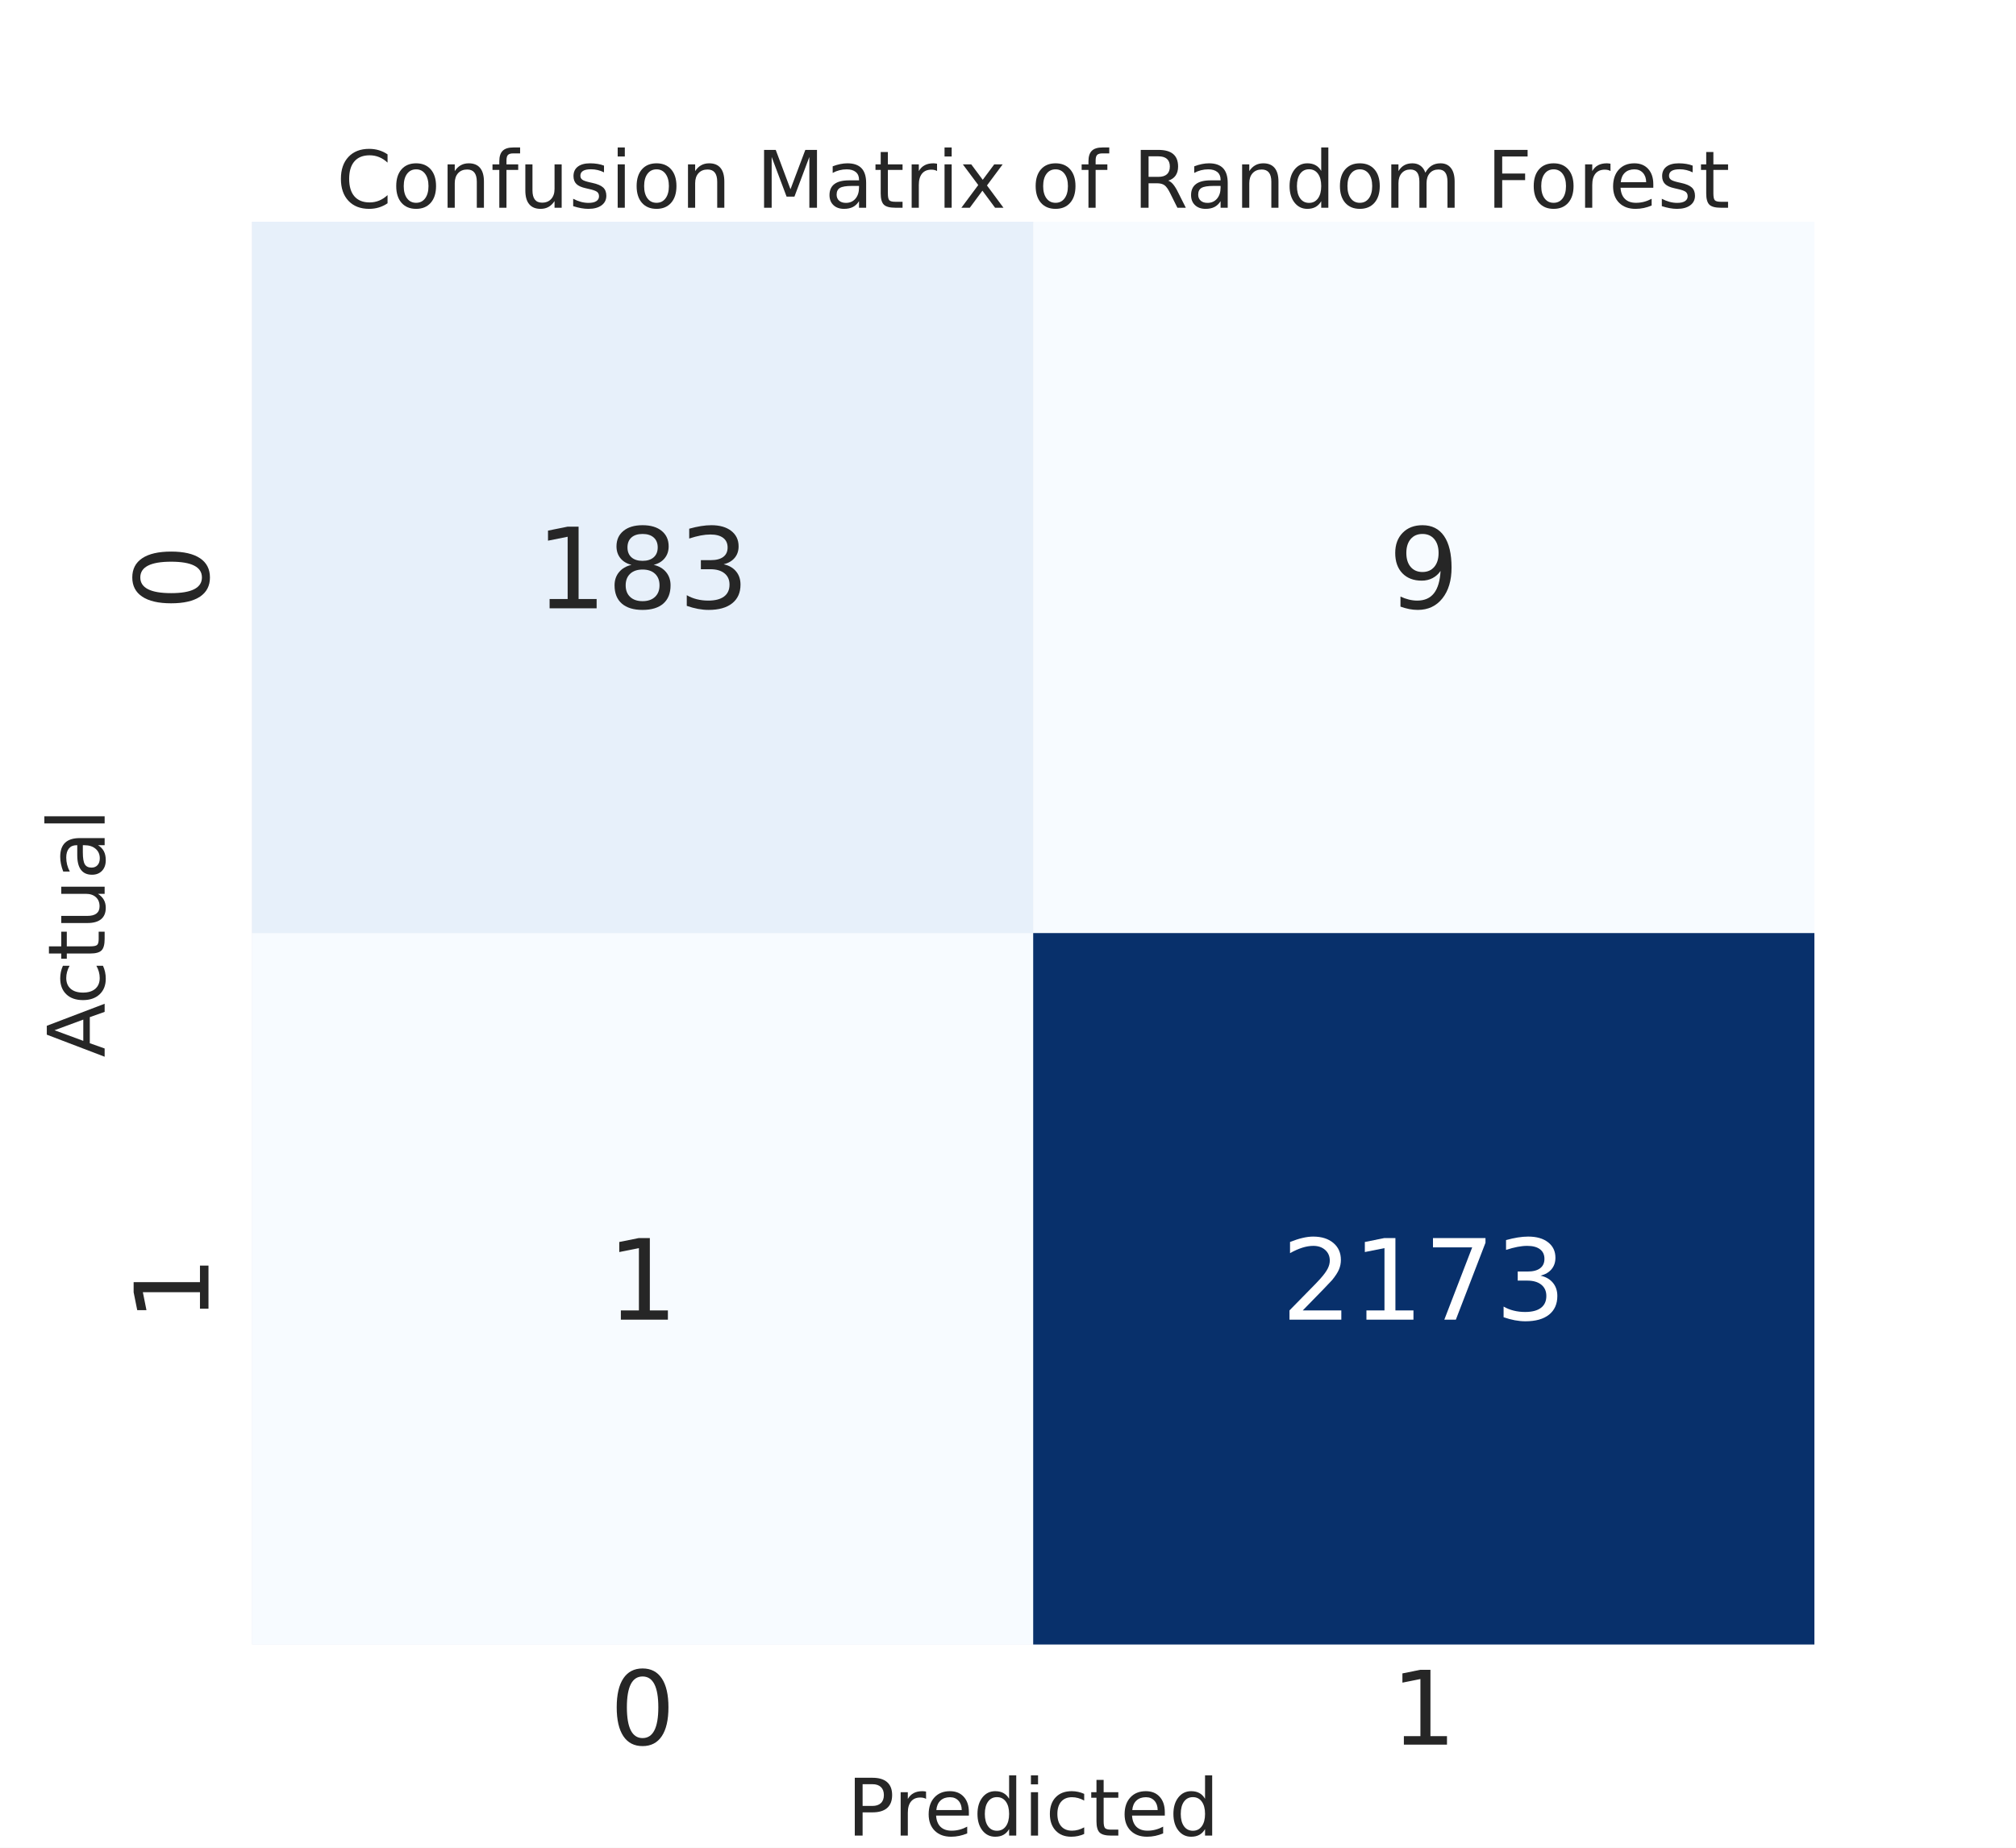
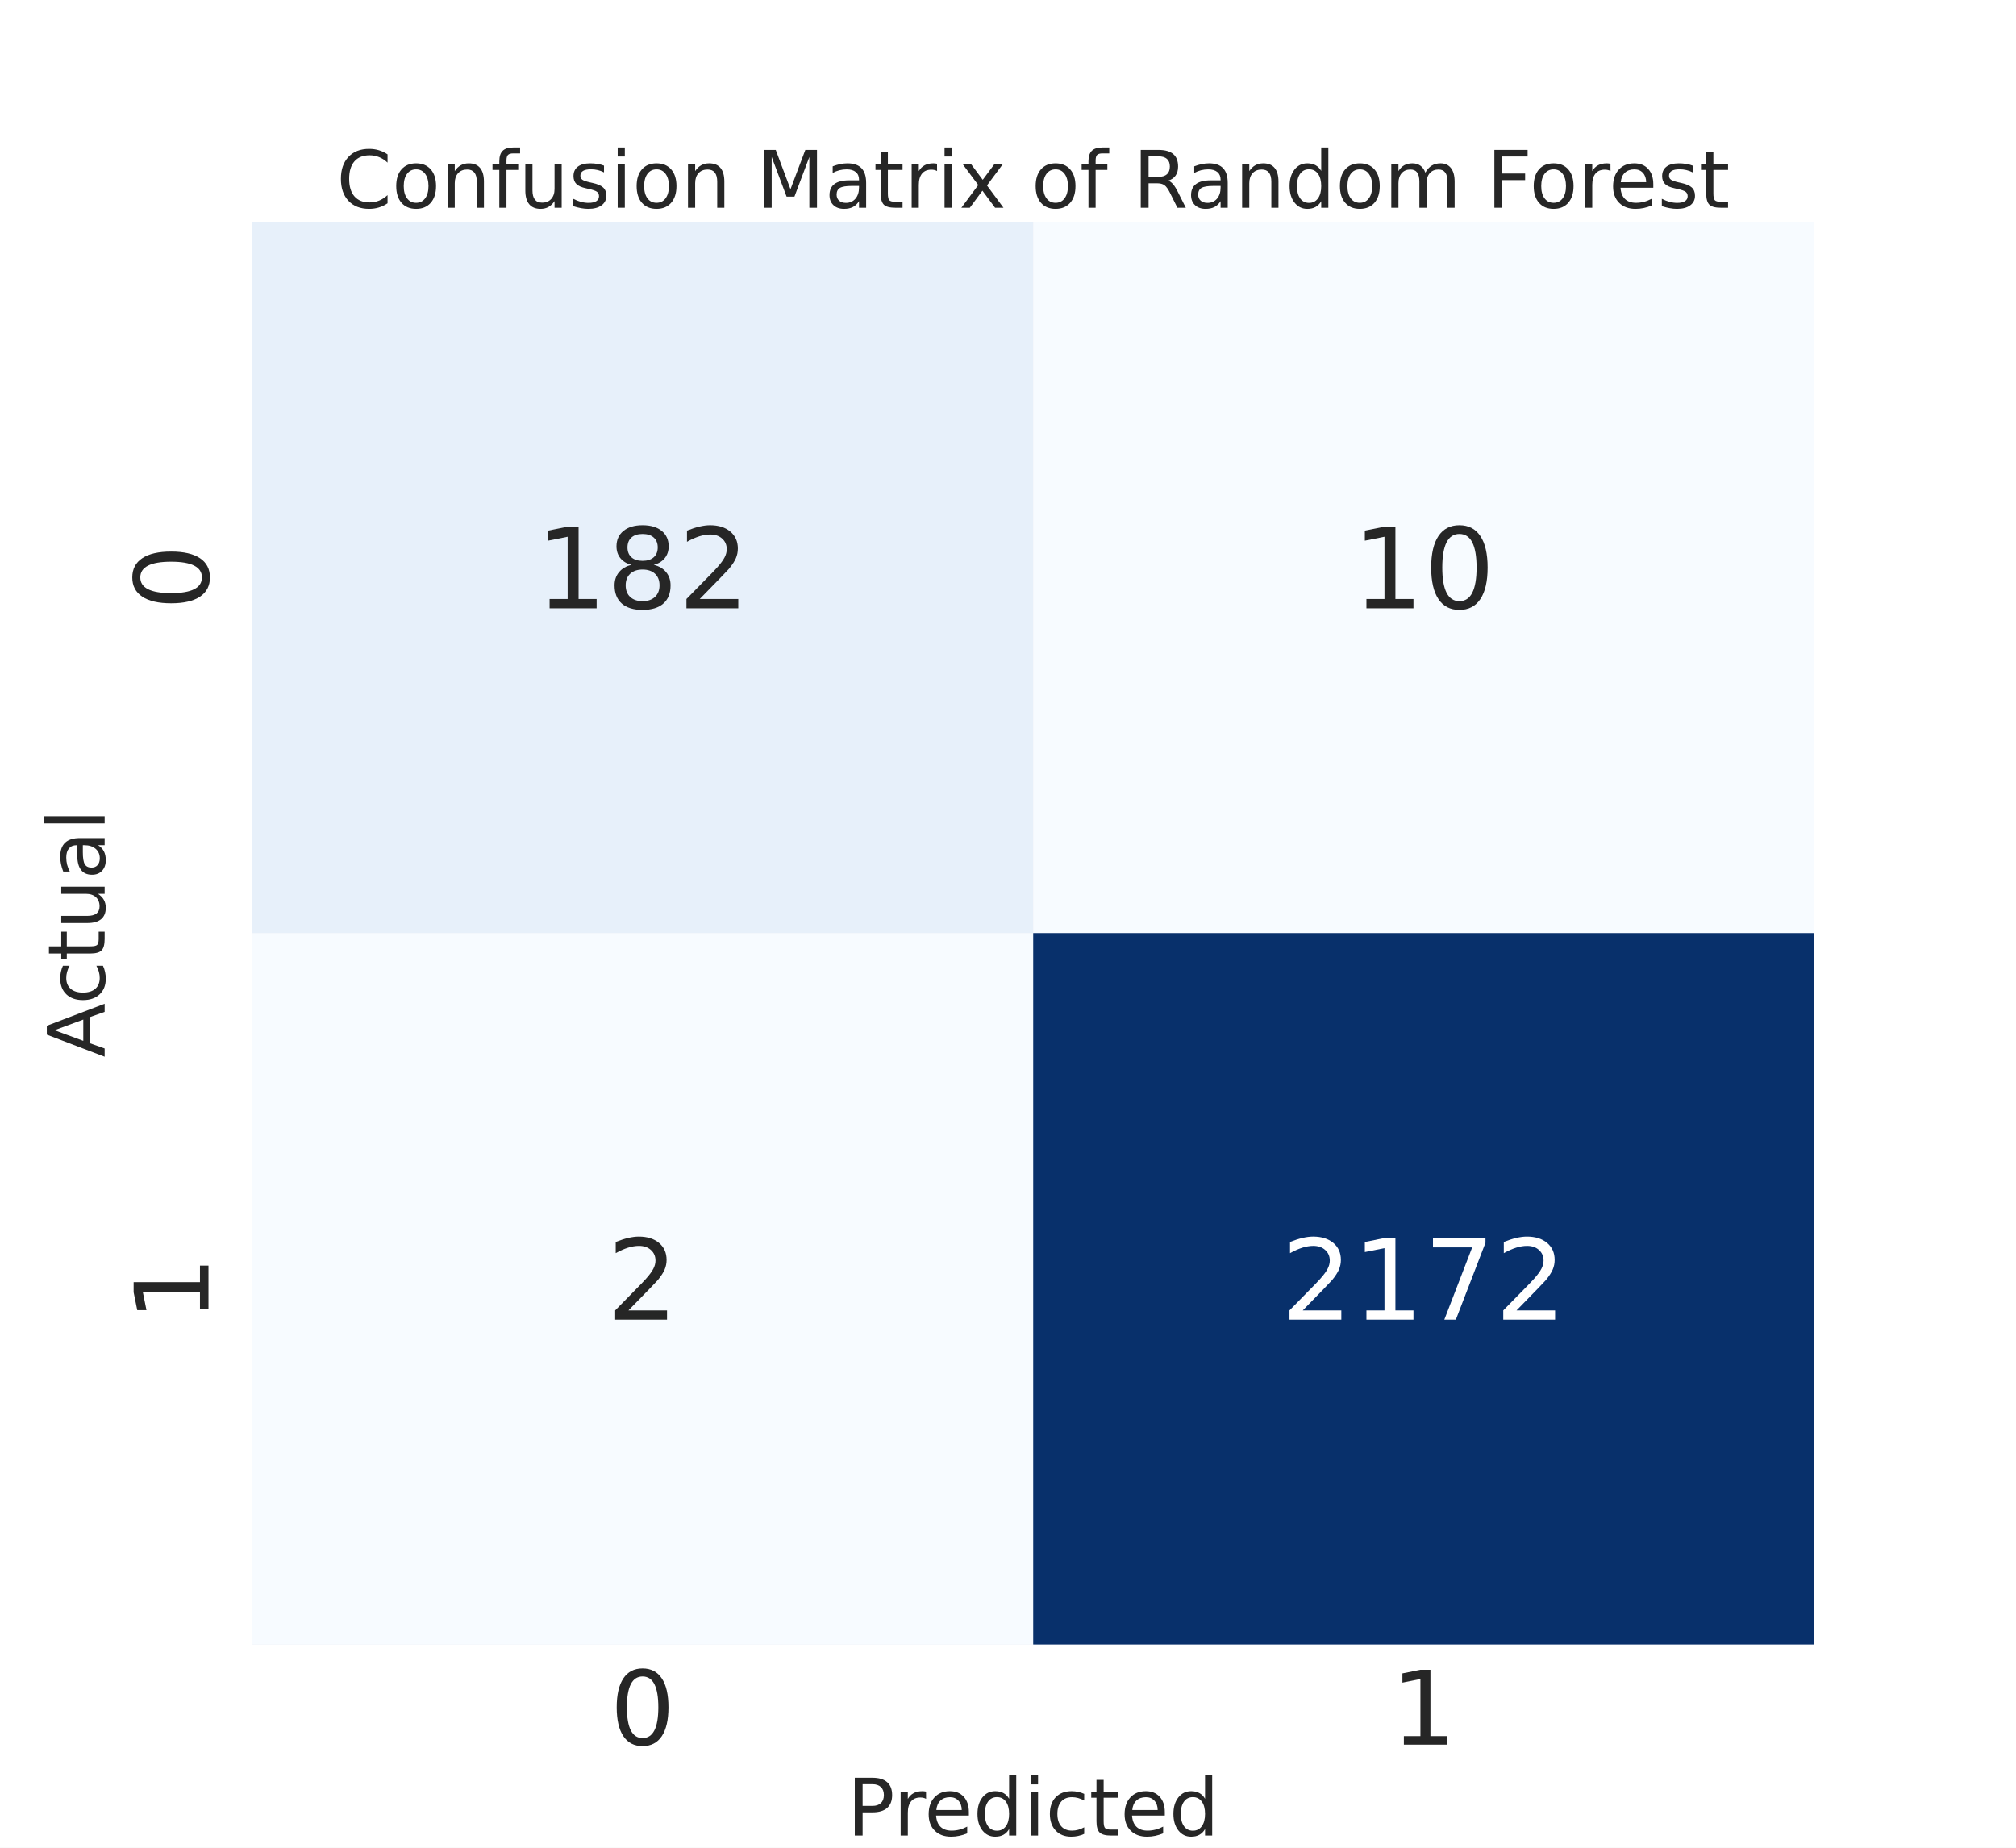
<svg xmlns="http://www.w3.org/2000/svg" xmlns:xlink="http://www.w3.org/1999/xlink" width="864pt" height="792pt" viewBox="0 0 864 792" version="1.1">
  <defs>
    <style type="text/css">*{stroke-linejoin: round; stroke-linecap: butt}</style>
  </defs>
  <g id="figure_1">
    <g id="patch_1">
      <path d="M 0 792  L 864 792  L 864 0  L 0 0  z " style="fill: #ffffff" />
    </g>
    <g id="axes_1">
      <g id="patch_2">
        <path d="M 108 704.88  L 777.6 704.88  L 777.6 95.04  L 108 95.04  z " style="fill: #eaeaf2" />
      </g>
      <g id="matplotlib.axis_1">
        <g id="xtick_1">
          <g id="text_1">
            <g style="fill: #262626" transform="translate(261.4025 747.8131) scale(0.44 -0.44)">
              <defs>
                <path id="DejaVuSans-30" d="M 2034 4250  Q 1547 4250 1301 3770  Q 1056 3291 1056 2328  Q 1056 1369 1301 889  Q 1547 409 2034 409  Q 2525 409 2770 889  Q 3016 1369 3016 2328  Q 3016 3291 2770 3770  Q 2525 4250 2034 4250  z M 2034 4750  Q 2819 4750 3233 4129  Q 3647 3509 3647 2328  Q 3647 1150 3233 529  Q 2819 -91 2034 -91  Q 1250 -91 836 529  Q 422 1150 422 2328  Q 422 3509 836 4129  Q 1250 4750 2034 4750  z " transform="scale(0.015625)" />
              </defs>
              <use xlink:href="#DejaVuSans-30" />
            </g>
          </g>
        </g>
        <g id="xtick_2">
          <g id="text_2">
            <g style="fill: #262626" transform="translate(596.2025 747.8131) scale(0.44 -0.44)">
              <defs>
                <path id="DejaVuSans-31" d="M 794 531  L 1825 531  L 1825 4091  L 703 3866  L 703 4441  L 1819 4666  L 2450 4666  L 2450 531  L 3481 531  L 3481 0  L 794 0  L 794 531  z " transform="scale(0.015625)" />
              </defs>
              <use xlink:href="#DejaVuSans-31" />
            </g>
          </g>
        </g>
        <g id="text_3">
          <g style="fill: #262626" transform="translate(363.0009 786.7984) scale(0.34 -0.34)">
            <defs>
              <path id="DejaVuSans-50" d="M 1259 4147  L 1259 2394  L 2053 2394  Q 2494 2394 2734 2622  Q 2975 2850 2975 3272  Q 2975 3691 2734 3919  Q 2494 4147 2053 4147  L 1259 4147  z M 628 4666  L 2053 4666  Q 2838 4666 3239 4311  Q 3641 3956 3641 3272  Q 3641 2581 3239 2228  Q 2838 1875 2053 1875  L 1259 1875  L 1259 0  L 628 0  L 628 4666  z " transform="scale(0.015625)" />
              <path id="DejaVuSans-72" d="M 2631 2963  Q 2534 3019 2420 3045  Q 2306 3072 2169 3072  Q 1681 3072 1420 2755  Q 1159 2438 1159 1844  L 1159 0  L 581 0  L 581 3500  L 1159 3500  L 1159 2956  Q 1341 3275 1631 3429  Q 1922 3584 2338 3584  Q 2397 3584 2469 3576  Q 2541 3569 2628 3553  L 2631 2963  z " transform="scale(0.015625)" />
              <path id="DejaVuSans-65" d="M 3597 1894  L 3597 1613  L 953 1613  Q 991 1019 1311 708  Q 1631 397 2203 397  Q 2534 397 2845 478  Q 3156 559 3463 722  L 3463 178  Q 3153 47 2828 -22  Q 2503 -91 2169 -91  Q 1331 -91 842 396  Q 353 884 353 1716  Q 353 2575 817 3079  Q 1281 3584 2069 3584  Q 2775 3584 3186 3129  Q 3597 2675 3597 1894  z M 3022 2063  Q 3016 2534 2758 2815  Q 2500 3097 2075 3097  Q 1594 3097 1305 2825  Q 1016 2553 972 2059  L 3022 2063  z " transform="scale(0.015625)" />
              <path id="DejaVuSans-64" d="M 2906 2969  L 2906 4863  L 3481 4863  L 3481 0  L 2906 0  L 2906 525  Q 2725 213 2448 61  Q 2172 -91 1784 -91  Q 1150 -91 751 415  Q 353 922 353 1747  Q 353 2572 751 3078  Q 1150 3584 1784 3584  Q 2172 3584 2448 3432  Q 2725 3281 2906 2969  z M 947 1747  Q 947 1113 1208 752  Q 1469 391 1925 391  Q 2381 391 2643 752  Q 2906 1113 2906 1747  Q 2906 2381 2643 2742  Q 2381 3103 1925 3103  Q 1469 3103 1208 2742  Q 947 2381 947 1747  z " transform="scale(0.015625)" />
              <path id="DejaVuSans-69" d="M 603 3500  L 1178 3500  L 1178 0  L 603 0  L 603 3500  z M 603 4863  L 1178 4863  L 1178 4134  L 603 4134  L 603 4863  z " transform="scale(0.015625)" />
              <path id="DejaVuSans-63" d="M 3122 3366  L 3122 2828  Q 2878 2963 2633 3030  Q 2388 3097 2138 3097  Q 1578 3097 1268 2742  Q 959 2388 959 1747  Q 959 1106 1268 751  Q 1578 397 2138 397  Q 2388 397 2633 464  Q 2878 531 3122 666  L 3122 134  Q 2881 22 2623 -34  Q 2366 -91 2075 -91  Q 1284 -91 818 406  Q 353 903 353 1747  Q 353 2603 823 3093  Q 1294 3584 2113 3584  Q 2378 3584 2631 3529  Q 2884 3475 3122 3366  z " transform="scale(0.015625)" />
              <path id="DejaVuSans-74" d="M 1172 4494  L 1172 3500  L 2356 3500  L 2356 3053  L 1172 3053  L 1172 1153  Q 1172 725 1289 603  Q 1406 481 1766 481  L 2356 481  L 2356 0  L 1766 0  Q 1100 0 847 248  Q 594 497 594 1153  L 594 3053  L 172 3053  L 172 3500  L 594 3500  L 594 4494  L 1172 4494  z " transform="scale(0.015625)" />
            </defs>
            <use xlink:href="#DejaVuSans-50" />
            <use xlink:href="#DejaVuSans-72" x="58.553" />
            <use xlink:href="#DejaVuSans-65" x="97.416" />
            <use xlink:href="#DejaVuSans-64" x="158.939" />
            <use xlink:href="#DejaVuSans-69" x="222.416" />
            <use xlink:href="#DejaVuSans-63" x="250.199" />
            <use xlink:href="#DejaVuSans-74" x="305.18" />
            <use xlink:href="#DejaVuSans-65" x="344.389" />
            <use xlink:href="#DejaVuSans-64" x="405.912" />
          </g>
        </g>
      </g>
      <g id="matplotlib.axis_2">
        <g id="ytick_1">
          <g id="text_4">
            <g style="fill: #262626" transform="translate(89.34937 261.4975) rotate(-90) scale(0.44 -0.44)">
              <use xlink:href="#DejaVuSans-30" />
            </g>
          </g>
        </g>
        <g id="ytick_2">
          <g id="text_5">
            <g style="fill: #262626" transform="translate(89.34937 566.4175) rotate(-90) scale(0.44 -0.44)">
              <use xlink:href="#DejaVuSans-31" />
            </g>
          </g>
        </g>
        <g id="text_6">
          <g style="fill: #262626" transform="translate(44.84531 453.2178) rotate(-90) scale(0.34 -0.34)">
            <defs>
              <path id="DejaVuSans-41" d="M 2188 4044  L 1331 1722  L 3047 1722  L 2188 4044  z M 1831 4666  L 2547 4666  L 4325 0  L 3669 0  L 3244 1197  L 1141 1197  L 716 0  L 50 0  L 1831 4666  z " transform="scale(0.015625)" />
              <path id="DejaVuSans-75" d="M 544 1381  L 544 3500  L 1119 3500  L 1119 1403  Q 1119 906 1312 657  Q 1506 409 1894 409  Q 2359 409 2629 706  Q 2900 1003 2900 1516  L 2900 3500  L 3475 3500  L 3475 0  L 2900 0  L 2900 538  Q 2691 219 2414 64  Q 2138 -91 1772 -91  Q 1169 -91 856 284  Q 544 659 544 1381  z M 1991 3584  L 1991 3584  z " transform="scale(0.015625)" />
              <path id="DejaVuSans-61" d="M 2194 1759  Q 1497 1759 1228 1600  Q 959 1441 959 1056  Q 959 750 1161 570  Q 1363 391 1709 391  Q 2188 391 2477 730  Q 2766 1069 2766 1631  L 2766 1759  L 2194 1759  z M 3341 1997  L 3341 0  L 2766 0  L 2766 531  Q 2569 213 2275 61  Q 1981 -91 1556 -91  Q 1019 -91 701 211  Q 384 513 384 1019  Q 384 1609 779 1909  Q 1175 2209 1959 2209  L 2766 2209  L 2766 2266  Q 2766 2663 2505 2880  Q 2244 3097 1772 3097  Q 1472 3097 1187 3025  Q 903 2953 641 2809  L 641 3341  Q 956 3463 1253 3523  Q 1550 3584 1831 3584  Q 2591 3584 2966 3190  Q 3341 2797 3341 1997  z " transform="scale(0.015625)" />
              <path id="DejaVuSans-6c" d="M 603 4863  L 1178 4863  L 1178 0  L 603 0  L 603 4863  z " transform="scale(0.015625)" />
            </defs>
            <use xlink:href="#DejaVuSans-41" />
            <use xlink:href="#DejaVuSans-63" x="66.658" />
            <use xlink:href="#DejaVuSans-74" x="121.639" />
            <use xlink:href="#DejaVuSans-75" x="160.848" />
            <use xlink:href="#DejaVuSans-61" x="224.227" />
            <use xlink:href="#DejaVuSans-6c" x="285.506" />
          </g>
        </g>
      </g>
      <g id="QuadMesh_1">
-         <path d="M 108 95.04  L 442.8 95.04  L 442.8 399.96  L 108 399.96  L 108 95.04  " clip-path="url(#p1936f17fa8)" style="fill: #e7f0fa" />
-         <path d="M 442.8 95.04  L 777.6 95.04  L 777.6 399.96  L 442.8 399.96  L 442.8 95.04  " clip-path="url(#p1936f17fa8)" style="fill: #f7fbff" />
-         <path d="M 108 399.96  L 442.8 399.96  L 442.8 704.88  L 108 704.88  L 108 399.96  " clip-path="url(#p1936f17fa8)" style="fill: #f7fbff" />
-         <path d="M 442.8 399.96  L 777.6 399.96  L 777.6 704.88  L 442.8 704.88  L 442.8 399.96  " clip-path="url(#p1936f17fa8)" style="fill: #08306b" />
+         <path d="M 108 95.04  L 442.8 95.04  L 442.8 399.96  L 108 399.96  L 108 95.04  " clip-path="url(#p4966a56d7f)" style="fill: #e7f0fa" />
+         <path d="M 442.8 95.04  L 777.6 95.04  L 777.6 399.96  L 442.8 399.96  L 442.8 95.04  " clip-path="url(#p4966a56d7f)" style="fill: #f7fbff" />
+         <path d="M 108 399.96  L 442.8 399.96  L 442.8 704.88  L 108 704.88  L 108 399.96  " clip-path="url(#p4966a56d7f)" style="fill: #f7fbff" />
+         <path d="M 442.8 399.96  L 777.6 399.96  L 777.6 704.88  L 442.8 704.88  L 442.8 399.96  " clip-path="url(#p4966a56d7f)" style="fill: #08306b" />
      </g>
      <g id="text_7">
        <g style="fill: #262626" transform="translate(229.59 260.745) scale(0.48 -0.48)">
          <defs>
            <path id="DejaVuSans-38" d="M 2034 2216  Q 1584 2216 1326 1975  Q 1069 1734 1069 1313  Q 1069 891 1326 650  Q 1584 409 2034 409  Q 2484 409 2743 651  Q 3003 894 3003 1313  Q 3003 1734 2745 1975  Q 2488 2216 2034 2216  z M 1403 2484  Q 997 2584 770 2862  Q 544 3141 544 3541  Q 544 4100 942 4425  Q 1341 4750 2034 4750  Q 2731 4750 3128 4425  Q 3525 4100 3525 3541  Q 3525 3141 3298 2862  Q 3072 2584 2669 2484  Q 3125 2378 3379 2068  Q 3634 1759 3634 1313  Q 3634 634 3220 271  Q 2806 -91 2034 -91  Q 1263 -91 848 271  Q 434 634 434 1313  Q 434 1759 690 2068  Q 947 2378 1403 2484  z M 1172 3481  Q 1172 3119 1398 2916  Q 1625 2713 2034 2713  Q 2441 2713 2670 2916  Q 2900 3119 2900 3481  Q 2900 3844 2670 4047  Q 2441 4250 2034 4250  Q 1625 4250 1398 4047  Q 1172 3844 1172 3481  z " transform="scale(0.015625)" />
-             <path id="DejaVuSans-33" d="M 2597 2516  Q 3050 2419 3304 2112  Q 3559 1806 3559 1356  Q 3559 666 3084 287  Q 2609 -91 1734 -91  Q 1441 -91 1130 -33  Q 819 25 488 141  L 488 750  Q 750 597 1062 519  Q 1375 441 1716 441  Q 2309 441 2620 675  Q 2931 909 2931 1356  Q 2931 1769 2642 2001  Q 2353 2234 1838 2234  L 1294 2234  L 1294 2753  L 1863 2753  Q 2328 2753 2575 2939  Q 2822 3125 2822 3475  Q 2822 3834 2567 4026  Q 2313 4219 1838 4219  Q 1578 4219 1281 4162  Q 984 4106 628 3988  L 628 4550  Q 988 4650 1302 4700  Q 1616 4750 1894 4750  Q 2613 4750 3031 4423  Q 3450 4097 3450 3541  Q 3450 3153 3228 2886  Q 3006 2619 2597 2516  z " transform="scale(0.015625)" />
+             <path id="DejaVuSans-32" d="M 1228 531  L 3431 531  L 3431 0  L 469 0  L 469 531  Q 828 903 1448 1529  Q 2069 2156 2228 2338  Q 2531 2678 2651 2914  Q 2772 3150 2772 3378  Q 2772 3750 2511 3984  Q 2250 4219 1831 4219  Q 1534 4219 1204 4116  Q 875 4013 500 3803  L 500 4441  Q 881 4594 1212 4672  Q 1544 4750 1819 4750  Q 2544 4750 2975 4387  Q 3406 4025 3406 3419  Q 3406 3131 3298 2873  Q 3191 2616 2906 2266  Q 2828 2175 2409 1742  Q 1991 1309 1228 531  z " transform="scale(0.015625)" />
          </defs>
          <use xlink:href="#DejaVuSans-31" />
          <use xlink:href="#DejaVuSans-38" x="63.623" />
-           <use xlink:href="#DejaVuSans-33" x="127.246" />
+           <use xlink:href="#DejaVuSans-32" x="127.246" />
        </g>
      </g>
      <g id="text_8">
-         <g style="fill: #262626" transform="translate(594.93 260.745) scale(0.48 -0.48)">
-           <defs>
-             <path id="DejaVuSans-39" d="M 703 97  L 703 672  Q 941 559 1184 500  Q 1428 441 1663 441  Q 2288 441 2617 861  Q 2947 1281 2994 2138  Q 2813 1869 2534 1725  Q 2256 1581 1919 1581  Q 1219 1581 811 2004  Q 403 2428 403 3163  Q 403 3881 828 4315  Q 1253 4750 1959 4750  Q 2769 4750 3195 4129  Q 3622 3509 3622 2328  Q 3622 1225 3098 567  Q 2575 -91 1691 -91  Q 1453 -91 1209 -44  Q 966 3 703 97  z M 1959 2075  Q 2384 2075 2632 2365  Q 2881 2656 2881 3163  Q 2881 3666 2632 3958  Q 2384 4250 1959 4250  Q 1534 4250 1286 3958  Q 1038 3666 1038 3163  Q 1038 2656 1286 2365  Q 1534 2075 1959 2075  z " transform="scale(0.015625)" />
-           </defs>
-           <use xlink:href="#DejaVuSans-39" />
+         <g style="fill: #262626" transform="translate(579.66 260.745) scale(0.48 -0.48)">
+           <use xlink:href="#DejaVuSans-31" />
+           <use xlink:href="#DejaVuSans-30" x="63.623" />
        </g>
      </g>
      <g id="text_9">
        <g style="fill: #262626" transform="translate(260.13 565.665) scale(0.48 -0.48)">
-           <use xlink:href="#DejaVuSans-31" />
+           <use xlink:href="#DejaVuSans-32" />
        </g>
      </g>
      <g id="text_10">
        <g style="fill: #ffffff" transform="translate(549.12 565.665) scale(0.48 -0.48)">
          <defs>
-             <path id="DejaVuSans-32" d="M 1228 531  L 3431 531  L 3431 0  L 469 0  L 469 531  Q 828 903 1448 1529  Q 2069 2156 2228 2338  Q 2531 2678 2651 2914  Q 2772 3150 2772 3378  Q 2772 3750 2511 3984  Q 2250 4219 1831 4219  Q 1534 4219 1204 4116  Q 875 4013 500 3803  L 500 4441  Q 881 4594 1212 4672  Q 1544 4750 1819 4750  Q 2544 4750 2975 4387  Q 3406 4025 3406 3419  Q 3406 3131 3298 2873  Q 3191 2616 2906 2266  Q 2828 2175 2409 1742  Q 1991 1309 1228 531  z " transform="scale(0.015625)" />
            <path id="DejaVuSans-37" d="M 525 4666  L 3525 4666  L 3525 4397  L 1831 0  L 1172 0  L 2766 4134  L 525 4134  L 525 4666  z " transform="scale(0.015625)" />
          </defs>
          <use xlink:href="#DejaVuSans-32" />
          <use xlink:href="#DejaVuSans-31" x="63.623" />
          <use xlink:href="#DejaVuSans-37" x="127.246" />
-           <use xlink:href="#DejaVuSans-33" x="190.869" />
+           <use xlink:href="#DejaVuSans-32" x="190.869" />
        </g>
      </g>
      <g id="text_11">
        <g style="fill: #262626" transform="translate(144.195 89.04) scale(0.34 -0.34)">
          <defs>
            <path id="DejaVuSans-43" d="M 4122 4306  L 4122 3641  Q 3803 3938 3442 4084  Q 3081 4231 2675 4231  Q 1875 4231 1450 3742  Q 1025 3253 1025 2328  Q 1025 1406 1450 917  Q 1875 428 2675 428  Q 3081 428 3442 575  Q 3803 722 4122 1019  L 4122 359  Q 3791 134 3420 21  Q 3050 -91 2638 -91  Q 1578 -91 968 557  Q 359 1206 359 2328  Q 359 3453 968 4101  Q 1578 4750 2638 4750  Q 3056 4750 3426 4639  Q 3797 4528 4122 4306  z " transform="scale(0.015625)" />
            <path id="DejaVuSans-6f" d="M 1959 3097  Q 1497 3097 1228 2736  Q 959 2375 959 1747  Q 959 1119 1226 758  Q 1494 397 1959 397  Q 2419 397 2687 759  Q 2956 1122 2956 1747  Q 2956 2369 2687 2733  Q 2419 3097 1959 3097  z M 1959 3584  Q 2709 3584 3137 3096  Q 3566 2609 3566 1747  Q 3566 888 3137 398  Q 2709 -91 1959 -91  Q 1206 -91 779 398  Q 353 888 353 1747  Q 353 2609 779 3096  Q 1206 3584 1959 3584  z " transform="scale(0.015625)" />
            <path id="DejaVuSans-6e" d="M 3513 2113  L 3513 0  L 2938 0  L 2938 2094  Q 2938 2591 2744 2837  Q 2550 3084 2163 3084  Q 1697 3084 1428 2787  Q 1159 2491 1159 1978  L 1159 0  L 581 0  L 581 3500  L 1159 3500  L 1159 2956  Q 1366 3272 1645 3428  Q 1925 3584 2291 3584  Q 2894 3584 3203 3211  Q 3513 2838 3513 2113  z " transform="scale(0.015625)" />
            <path id="DejaVuSans-66" d="M 2375 4863  L 2375 4384  L 1825 4384  Q 1516 4384 1395 4259  Q 1275 4134 1275 3809  L 1275 3500  L 2222 3500  L 2222 3053  L 1275 3053  L 1275 0  L 697 0  L 697 3053  L 147 3053  L 147 3500  L 697 3500  L 697 3744  Q 697 4328 969 4595  Q 1241 4863 1831 4863  L 2375 4863  z " transform="scale(0.015625)" />
            <path id="DejaVuSans-73" d="M 2834 3397  L 2834 2853  Q 2591 2978 2328 3040  Q 2066 3103 1784 3103  Q 1356 3103 1142 2972  Q 928 2841 928 2578  Q 928 2378 1081 2264  Q 1234 2150 1697 2047  L 1894 2003  Q 2506 1872 2764 1633  Q 3022 1394 3022 966  Q 3022 478 2636 193  Q 2250 -91 1575 -91  Q 1294 -91 989 -36  Q 684 19 347 128  L 347 722  Q 666 556 975 473  Q 1284 391 1588 391  Q 1994 391 2212 530  Q 2431 669 2431 922  Q 2431 1156 2273 1281  Q 2116 1406 1581 1522  L 1381 1569  Q 847 1681 609 1914  Q 372 2147 372 2553  Q 372 3047 722 3315  Q 1072 3584 1716 3584  Q 2034 3584 2315 3537  Q 2597 3491 2834 3397  z " transform="scale(0.015625)" />
            <path id="DejaVuSans-20" transform="scale(0.015625)" />
            <path id="DejaVuSans-4d" d="M 628 4666  L 1569 4666  L 2759 1491  L 3956 4666  L 4897 4666  L 4897 0  L 4281 0  L 4281 4097  L 3078 897  L 2444 897  L 1241 4097  L 1241 0  L 628 0  L 628 4666  z " transform="scale(0.015625)" />
            <path id="DejaVuSans-78" d="M 3513 3500  L 2247 1797  L 3578 0  L 2900 0  L 1881 1375  L 863 0  L 184 0  L 1544 1831  L 300 3500  L 978 3500  L 1906 2253  L 2834 3500  L 3513 3500  z " transform="scale(0.015625)" />
            <path id="DejaVuSans-52" d="M 2841 2188  Q 3044 2119 3236 1894  Q 3428 1669 3622 1275  L 4263 0  L 3584 0  L 2988 1197  Q 2756 1666 2539 1819  Q 2322 1972 1947 1972  L 1259 1972  L 1259 0  L 628 0  L 628 4666  L 2053 4666  Q 2853 4666 3247 4331  Q 3641 3997 3641 3322  Q 3641 2881 3436 2590  Q 3231 2300 2841 2188  z M 1259 4147  L 1259 2491  L 2053 2491  Q 2509 2491 2742 2702  Q 2975 2913 2975 3322  Q 2975 3731 2742 3939  Q 2509 4147 2053 4147  L 1259 4147  z " transform="scale(0.015625)" />
            <path id="DejaVuSans-6d" d="M 3328 2828  Q 3544 3216 3844 3400  Q 4144 3584 4550 3584  Q 5097 3584 5394 3201  Q 5691 2819 5691 2113  L 5691 0  L 5113 0  L 5113 2094  Q 5113 2597 4934 2840  Q 4756 3084 4391 3084  Q 3944 3084 3684 2787  Q 3425 2491 3425 1978  L 3425 0  L 2847 0  L 2847 2094  Q 2847 2600 2669 2842  Q 2491 3084 2119 3084  Q 1678 3084 1418 2786  Q 1159 2488 1159 1978  L 1159 0  L 581 0  L 581 3500  L 1159 3500  L 1159 2956  Q 1356 3278 1631 3431  Q 1906 3584 2284 3584  Q 2666 3584 2933 3390  Q 3200 3197 3328 2828  z " transform="scale(0.015625)" />
            <path id="DejaVuSans-46" d="M 628 4666  L 3309 4666  L 3309 4134  L 1259 4134  L 1259 2759  L 3109 2759  L 3109 2228  L 1259 2228  L 1259 0  L 628 0  L 628 4666  z " transform="scale(0.015625)" />
          </defs>
          <use xlink:href="#DejaVuSans-43" />
          <use xlink:href="#DejaVuSans-6f" x="69.824" />
          <use xlink:href="#DejaVuSans-6e" x="131.006" />
          <use xlink:href="#DejaVuSans-66" x="194.385" />
          <use xlink:href="#DejaVuSans-75" x="229.59" />
          <use xlink:href="#DejaVuSans-73" x="292.969" />
          <use xlink:href="#DejaVuSans-69" x="345.068" />
          <use xlink:href="#DejaVuSans-6f" x="372.852" />
          <use xlink:href="#DejaVuSans-6e" x="434.033" />
          <use xlink:href="#DejaVuSans-20" x="497.412" />
          <use xlink:href="#DejaVuSans-4d" x="529.199" />
          <use xlink:href="#DejaVuSans-61" x="615.479" />
          <use xlink:href="#DejaVuSans-74" x="676.758" />
          <use xlink:href="#DejaVuSans-72" x="715.967" />
          <use xlink:href="#DejaVuSans-69" x="757.08" />
          <use xlink:href="#DejaVuSans-78" x="784.863" />
          <use xlink:href="#DejaVuSans-20" x="844.043" />
          <use xlink:href="#DejaVuSans-6f" x="875.83" />
          <use xlink:href="#DejaVuSans-66" x="937.012" />
          <use xlink:href="#DejaVuSans-20" x="972.217" />
          <use xlink:href="#DejaVuSans-52" x="1004.004" />
          <use xlink:href="#DejaVuSans-61" x="1071.236" />
          <use xlink:href="#DejaVuSans-6e" x="1132.516" />
          <use xlink:href="#DejaVuSans-64" x="1195.895" />
          <use xlink:href="#DejaVuSans-6f" x="1259.371" />
          <use xlink:href="#DejaVuSans-6d" x="1320.553" />
          <use xlink:href="#DejaVuSans-20" x="1417.965" />
          <use xlink:href="#DejaVuSans-46" x="1449.752" />
          <use xlink:href="#DejaVuSans-6f" x="1503.646" />
          <use xlink:href="#DejaVuSans-72" x="1564.828" />
          <use xlink:href="#DejaVuSans-65" x="1603.691" />
          <use xlink:href="#DejaVuSans-73" x="1665.215" />
          <use xlink:href="#DejaVuSans-74" x="1717.314" />
        </g>
      </g>
    </g>
  </g>
  <defs>
-     <clipPath id="p1936f17fa8">
+     <clipPath id="p4966a56d7f">
      <rect x="108" y="95.04" width="669.6" height="609.84" />
    </clipPath>
  </defs>
</svg>
